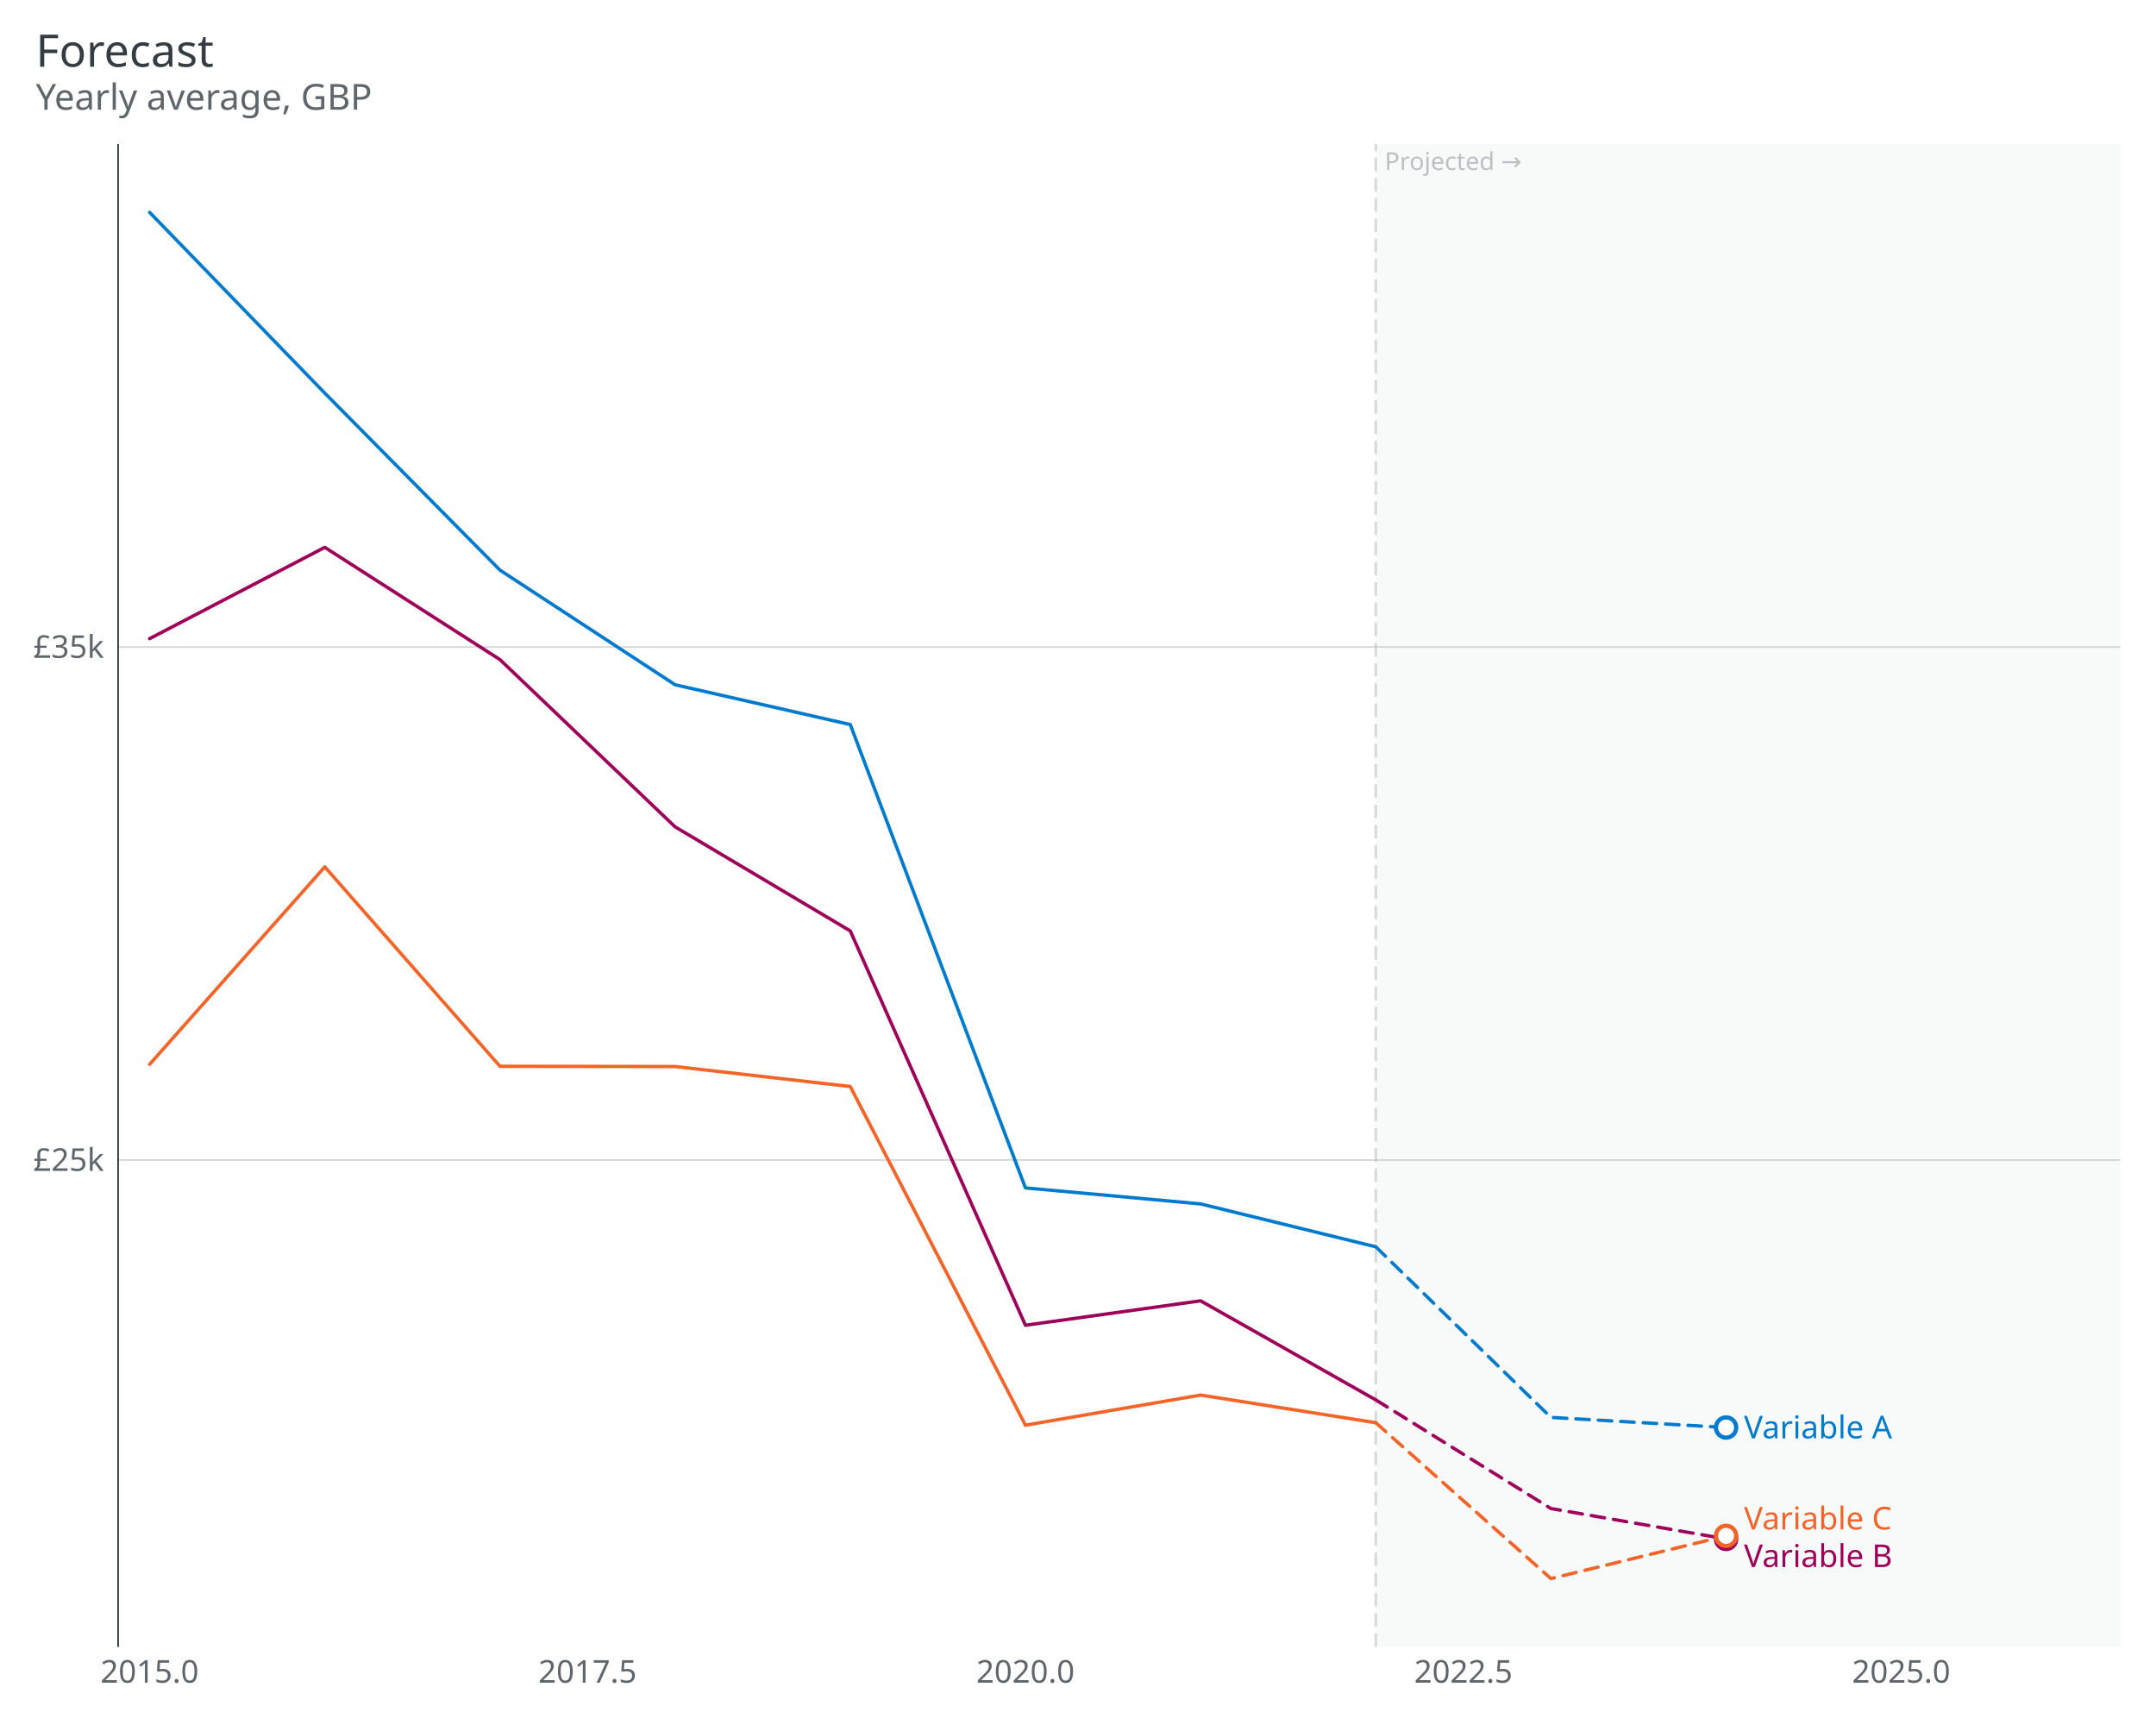
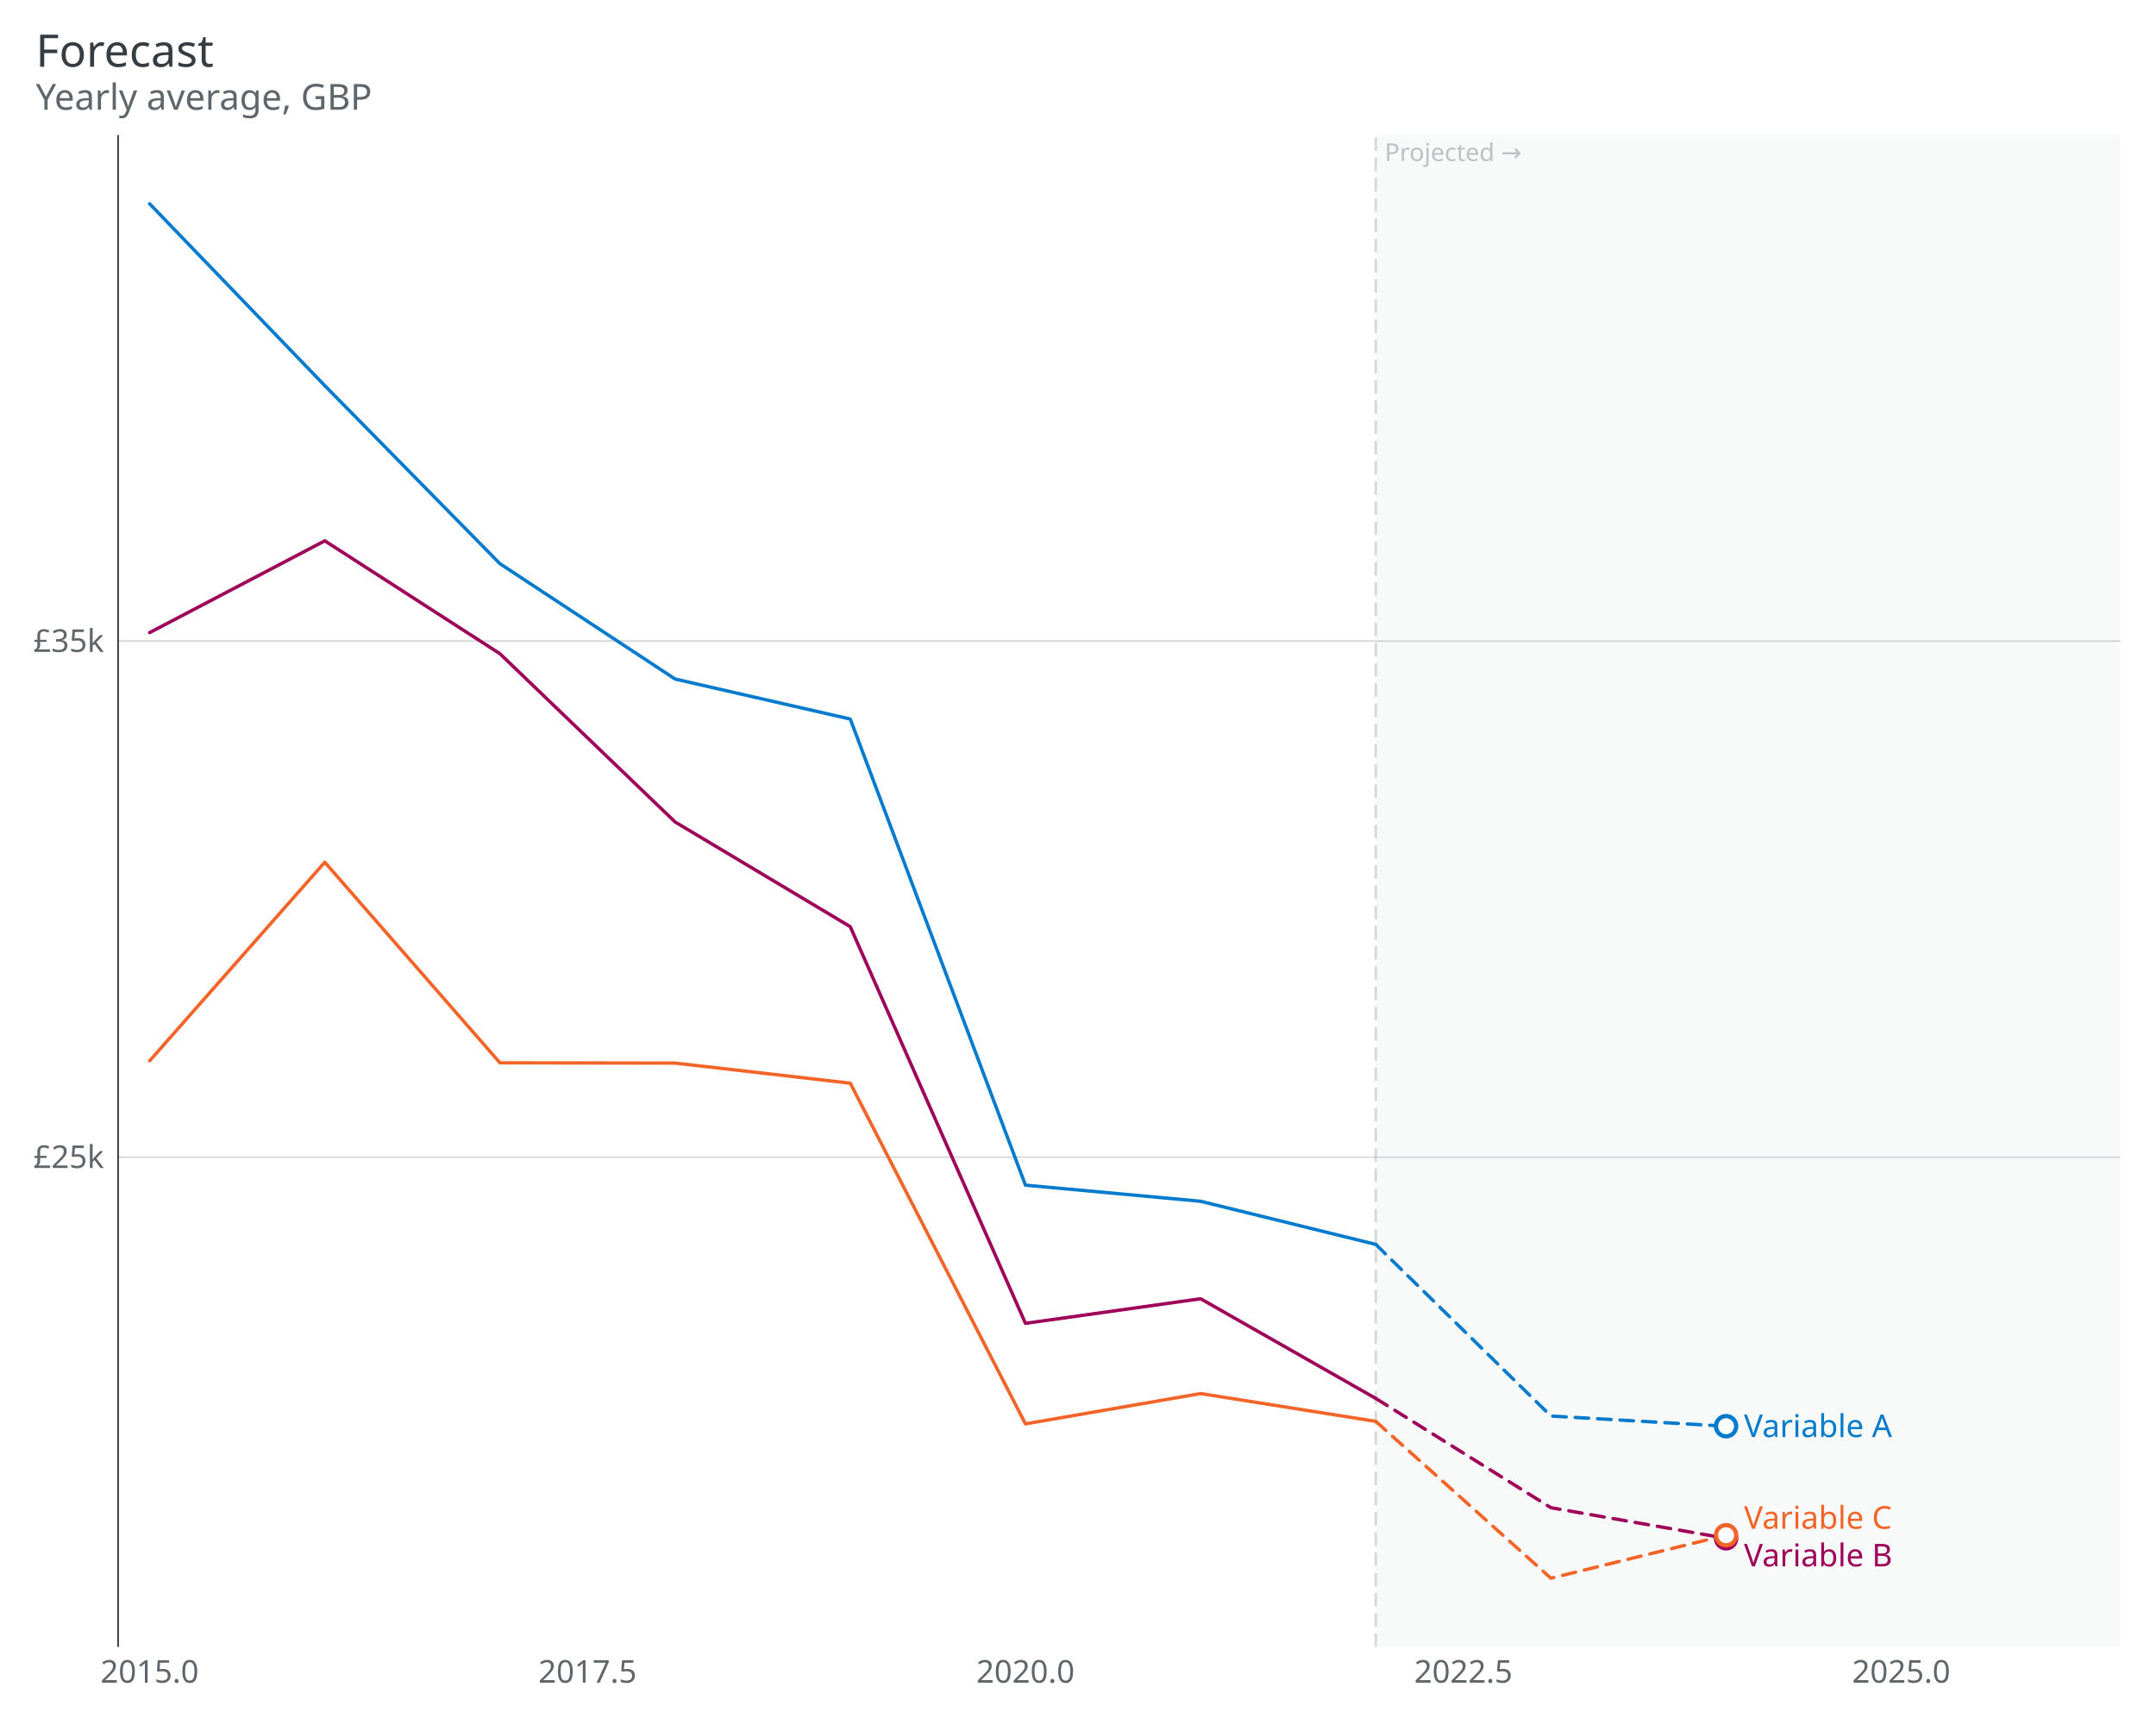
<svg xmlns="http://www.w3.org/2000/svg" class="svglite" data-engine-version="2.0" width="720.00pt" height="576.00pt" viewBox="0 0 720.00 576.00">
  <defs>
    <style type="text/css">
    .svglite line, .svglite polyline, .svglite polygon, .svglite path, .svglite rect, .svglite circle {
      fill: none;
      stroke: #000000;
      stroke-linecap: round;
      stroke-linejoin: round;
      stroke-miterlimit: 10.00;
    }
  </style>
  </defs>
  <rect width="100%" height="100%" style="stroke: none; fill: #FFFFFF;" />
  <defs>
    <clipPath id="cpMC4wMHw3MjAuMDB8MC4wMHw1NzYuMDA=">
      <rect x="0.00" y="0.00" width="720.00" height="576.00" />
    </clipPath>
  </defs>
  <g clip-path="url(#cpMC4wMHw3MjAuMDB8MC4wMHw1NzYuMDA=)">
    <rect x="0.00" y="0.00" width="720.00" height="576.00" style="stroke-width: 1.02; stroke: none; fill: #FFFFFF;" />
  </g>
  <defs>
-     <clipPath id="cpMzkuNDR8NzA4LjA0fDQ4LjEwfDU0OS45Mw==">
-       <rect x="39.44" y="48.10" width="668.61" height="501.83" />
+     <clipPath id="cpMzkuNDR8NzA4LjA0fDQ1LjExfDU0OS45Mw==">
+       <rect x="39.44" y="45.11" width="668.61" height="504.82" />
    </clipPath>
  </defs>
-   <g clip-path="url(#cpMzkuNDR8NzA4LjA0fDQ4LjEwfDU0OS45Mw==)">
-     <rect x="39.44" y="48.10" width="668.61" height="501.83" style="stroke-width: 1.02; stroke: none; fill: #FFFFFF;" />
-     <polyline points="39.44,387.35 708.04,387.35 " style="stroke-width: 0.56; stroke: #D6D8DA; stroke-linecap: butt;" />
-     <polyline points="39.44,216.05 708.04,216.05 " style="stroke-width: 0.56; stroke: #D6D8DA; stroke-linecap: butt;" />
-     <rect x="459.44" y="48.10" width="248.61" height="501.83" style="stroke-width: 0.56; stroke: none; stroke-linecap: butt; stroke-linejoin: miter; fill: #BDC0C2; fill-opacity: 0.10;" />
-     <line x1="459.44" y1="549.93" x2="459.44" y2="48.10" style="stroke-width: 0.84; stroke: #BDC0C2; stroke-opacity: 0.60; stroke-dasharray: 4.50,2.25; stroke-linecap: butt;" />
-     <text x="462.43" y="56.76" style="font-size: 8.25px; fill: #BDC0C2; font-family: sans;" textLength="45.40px" lengthAdjust="spacingAndGlyphs">Projected →</text>
-     <polyline points="49.97,70.91 108.46,131.27 166.96,190.37 225.45,228.65 283.95,241.94 342.45,396.66 400.94,402.00 459.44,416.32 " style="stroke-width: 1.12; stroke: #007ACC;" />
-     <polyline points="49.97,213.25 108.46,182.77 166.96,220.25 225.45,276.10 283.95,310.85 342.45,442.52 400.94,434.36 459.44,467.44 " style="stroke-width: 1.12; stroke: #9E0059;" />
-     <polyline points="49.97,355.39 108.46,289.46 166.96,356.05 225.45,356.13 283.95,362.80 342.45,475.89 400.94,465.83 459.44,475.06 " style="stroke-width: 1.12; stroke: #F36428;" />
-     <polyline points="459.44,416.32 517.93,473.29 576.43,476.67 " style="stroke-width: 1.12; stroke: #007ACC; stroke-dasharray: 4.50,3.00;" />
-     <polyline points="459.44,467.44 517.93,503.72 576.43,513.87 " style="stroke-width: 1.12; stroke: #9E0059; stroke-dasharray: 4.50,3.00;" />
-     <polyline points="459.44,475.06 517.93,527.12 576.43,512.85 " style="stroke-width: 1.12; stroke: #F36428; stroke-dasharray: 4.50,3.00;" />
-     <circle cx="576.43" cy="476.67" r="3.38" style="stroke-width: 1.42; stroke: #007ACC; fill: #FFFFFF;" />
-     <circle cx="576.43" cy="513.87" r="3.38" style="stroke-width: 1.42; stroke: #9E0059; fill: #FFFFFF;" />
-     <circle cx="576.43" cy="512.85" r="3.38" style="stroke-width: 1.42; stroke: #F36428; fill: #FFFFFF;" />
-     <text x="582.41" y="480.28" style="font-size: 10.50px; fill: #007ACC; font-family: sans;" textLength="48.45px" lengthAdjust="spacingAndGlyphs">Variable A</text>
-     <text x="582.41" y="523.25" style="font-size: 10.50px; fill: #9E0059; font-family: sans;" textLength="48.45px" lengthAdjust="spacingAndGlyphs">Variable B</text>
-     <text x="582.41" y="510.70" style="font-size: 10.50px; fill: #F36428; font-family: sans;" textLength="49.03px" lengthAdjust="spacingAndGlyphs">Variable C</text>
+   <g clip-path="url(#cpMzkuNDR8NzA4LjA0fDQ1LjExfDU0OS45Mw==)">
+     <rect x="39.44" y="45.11" width="668.61" height="504.82" style="stroke-width: 1.02; stroke: none; fill: #FFFFFF;" />
+     <polyline points="39.44,386.39 708.04,386.39 " style="stroke-width: 0.56; stroke: #D6D8DA; stroke-linecap: butt;" />
+     <polyline points="39.44,214.06 708.04,214.06 " style="stroke-width: 0.56; stroke: #D6D8DA; stroke-linecap: butt;" />
+     <rect x="459.44" y="45.11" width="248.61" height="504.82" style="stroke-width: 0.56; stroke: none; stroke-linecap: butt; stroke-linejoin: miter; fill: #BDC0C2; fill-opacity: 0.10;" />
+     <line x1="459.44" y1="549.93" x2="459.44" y2="45.11" style="stroke-width: 0.84; stroke: #BDC0C2; stroke-opacity: 0.60; stroke-dasharray: 4.50,2.25; stroke-linecap: butt;" />
+     <text x="462.43" y="53.77" style="font-size: 8.25px; fill: #BDC0C2; font-family: sans;" textLength="45.40px" lengthAdjust="spacingAndGlyphs">Projected →</text>
+     <polyline points="49.97,68.05 108.46,128.77 166.96,188.23 225.45,226.74 283.95,240.10 342.45,395.74 400.94,401.12 459.44,415.52 " style="stroke-width: 1.12; stroke: #007ACC;" />
+     <polyline points="49.97,211.24 108.46,180.59 166.96,218.29 225.45,274.47 283.95,309.43 342.45,441.88 400.94,433.67 459.44,466.95 " style="stroke-width: 1.12; stroke: #9E0059;" />
+     <polyline points="49.97,354.23 108.46,287.91 166.96,354.89 225.45,354.98 283.95,361.69 342.45,475.45 400.94,465.33 459.44,474.61 " style="stroke-width: 1.12; stroke: #F36428;" />
+     <polyline points="459.44,415.52 517.93,472.83 576.43,476.23 " style="stroke-width: 1.12; stroke: #007ACC; stroke-dasharray: 4.50,3.00;" />
+     <polyline points="459.44,466.95 517.93,503.44 576.43,513.66 " style="stroke-width: 1.12; stroke: #9E0059; stroke-dasharray: 4.50,3.00;" />
+     <polyline points="459.44,474.61 517.93,526.99 576.43,512.63 " style="stroke-width: 1.12; stroke: #F36428; stroke-dasharray: 4.50,3.00;" />
+     <circle cx="576.43" cy="476.23" r="3.38" style="stroke-width: 1.42; stroke: #007ACC; fill: #FFFFFF;" />
+     <circle cx="576.43" cy="513.66" r="3.38" style="stroke-width: 1.42; stroke: #9E0059; fill: #FFFFFF;" />
+     <circle cx="576.43" cy="512.63" r="3.38" style="stroke-width: 1.42; stroke: #F36428; fill: #FFFFFF;" />
+     <text x="582.41" y="479.85" style="font-size: 10.50px; fill: #007ACC; font-family: sans;" textLength="48.45px" lengthAdjust="spacingAndGlyphs">Variable A</text>
+     <text x="582.41" y="523.03" style="font-size: 10.50px; fill: #9E0059; font-family: sans;" textLength="48.45px" lengthAdjust="spacingAndGlyphs">Variable B</text>
+     <text x="582.41" y="510.48" style="font-size: 10.50px; fill: #F36428; font-family: sans;" textLength="49.03px" lengthAdjust="spacingAndGlyphs">Variable C</text>
  </g>
  <g clip-path="url(#cpMC4wMHw3MjAuMDB8MC4wMHw1NzYuMDA=)">
-     <polyline points="39.44,549.93 39.44,48.10 " style="stroke-width: 0.56; stroke: #353D43; stroke-linecap: butt;" />
-     <text x="34.73" y="390.97" text-anchor="end" style="font-size: 10.50px; fill: #5F666B; font-family: sans;" textLength="22.77px" lengthAdjust="spacingAndGlyphs">£25k</text>
-     <text x="34.73" y="219.67" text-anchor="end" style="font-size: 10.50px; fill: #5F666B; font-family: sans;" textLength="22.77px" lengthAdjust="spacingAndGlyphs">£35k</text>
+     <polyline points="39.44,549.93 39.44,45.11 " style="stroke-width: 0.56; stroke: #353D43; stroke-linecap: butt;" />
+     <text x="34.73" y="390.00" text-anchor="end" style="font-size: 10.50px; fill: #5F666B; font-family: sans;" textLength="22.77px" lengthAdjust="spacingAndGlyphs">£25k</text>
+     <text x="34.73" y="217.68" text-anchor="end" style="font-size: 10.50px; fill: #5F666B; font-family: sans;" textLength="22.77px" lengthAdjust="spacingAndGlyphs">£35k</text>
    <text x="49.97" y="561.87" text-anchor="middle" style="font-size: 10.50px; fill: #5F666B; font-family: sans;" textLength="32.12px" lengthAdjust="spacingAndGlyphs">2015.0</text>
    <text x="196.21" y="561.87" text-anchor="middle" style="font-size: 10.50px; fill: #5F666B; font-family: sans;" textLength="32.12px" lengthAdjust="spacingAndGlyphs">2017.5</text>
    <text x="342.45" y="561.87" text-anchor="middle" style="font-size: 10.50px; fill: #5F666B; font-family: sans;" textLength="32.12px" lengthAdjust="spacingAndGlyphs">2020.0</text>
    <text x="488.69" y="561.87" text-anchor="middle" style="font-size: 10.50px; fill: #5F666B; font-family: sans;" textLength="32.12px" lengthAdjust="spacingAndGlyphs">2022.5</text>
    <text x="634.92" y="561.87" text-anchor="middle" style="font-size: 10.50px; fill: #5F666B; font-family: sans;" textLength="32.12px" lengthAdjust="spacingAndGlyphs">2025.0</text>
    <text x="11.96" y="36.64" style="font-size: 12.00px; fill: #5F666B; font-family: sans;" textLength="112.74px" lengthAdjust="spacingAndGlyphs">Yearly average, GBP</text>
    <text x="11.96" y="22.28" style="font-size: 15.00px; fill: #353D43; font-family: sans;" textLength="58.37px" lengthAdjust="spacingAndGlyphs">Forecast</text>
  </g>
</svg>
